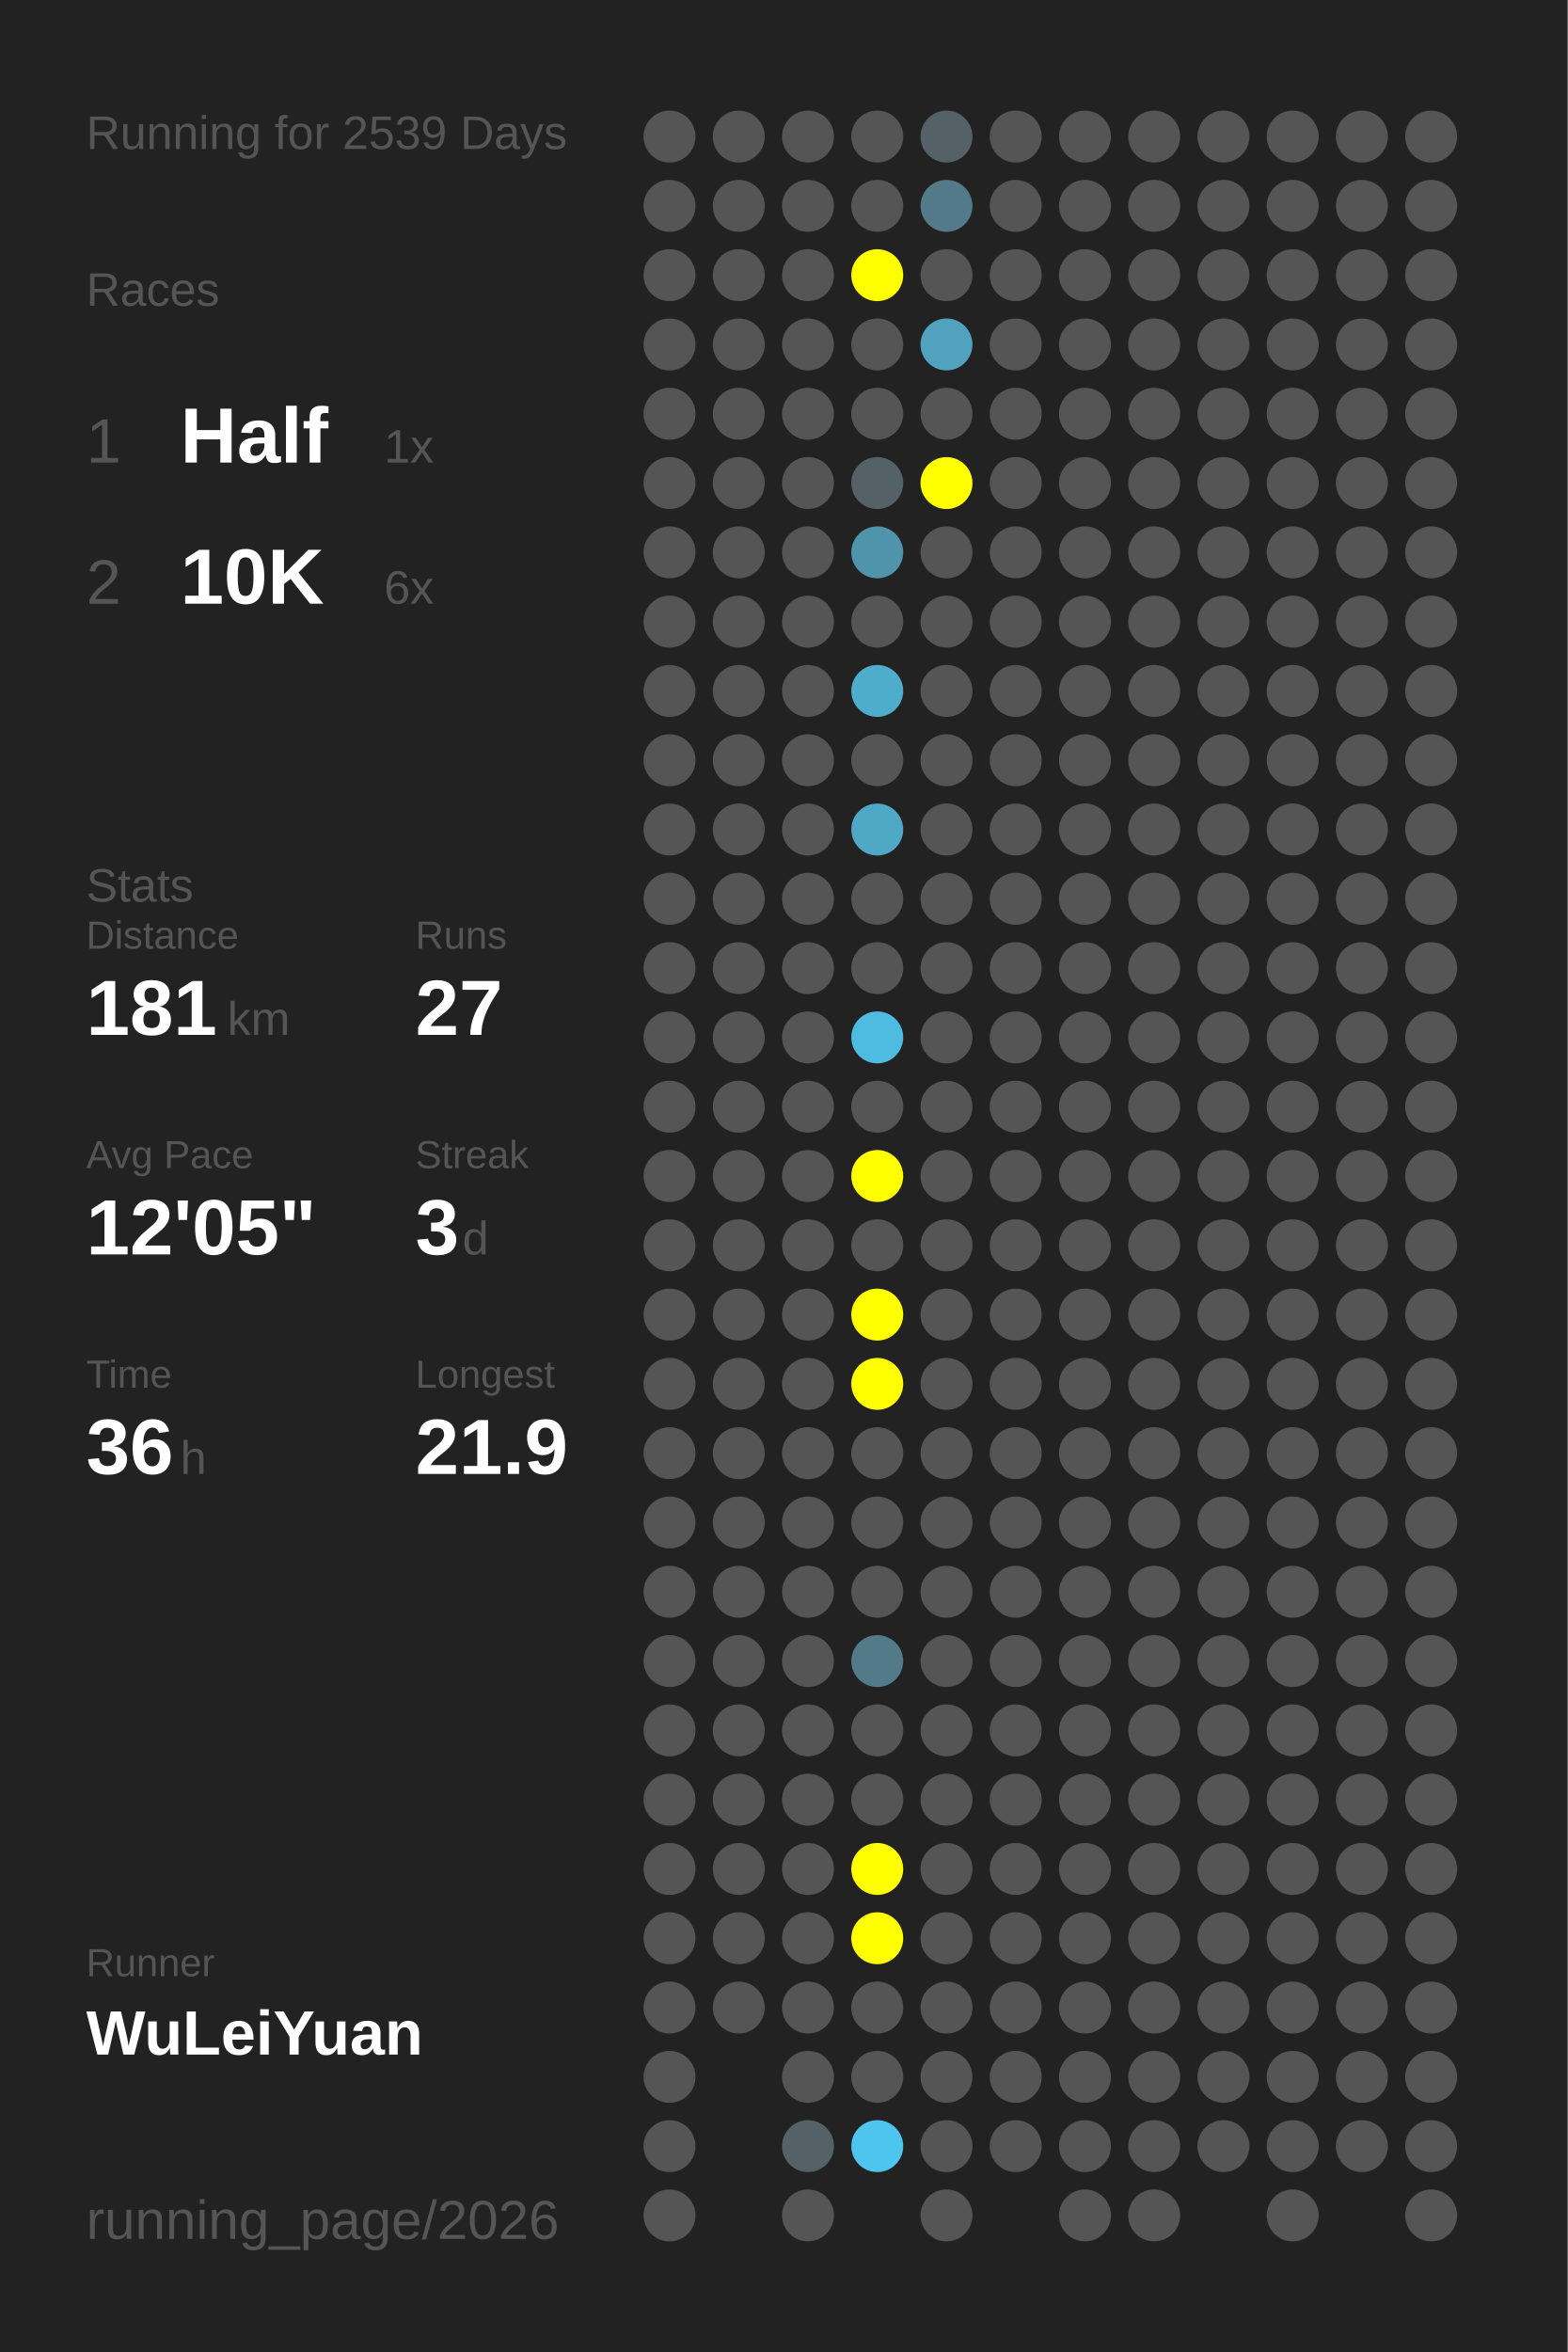
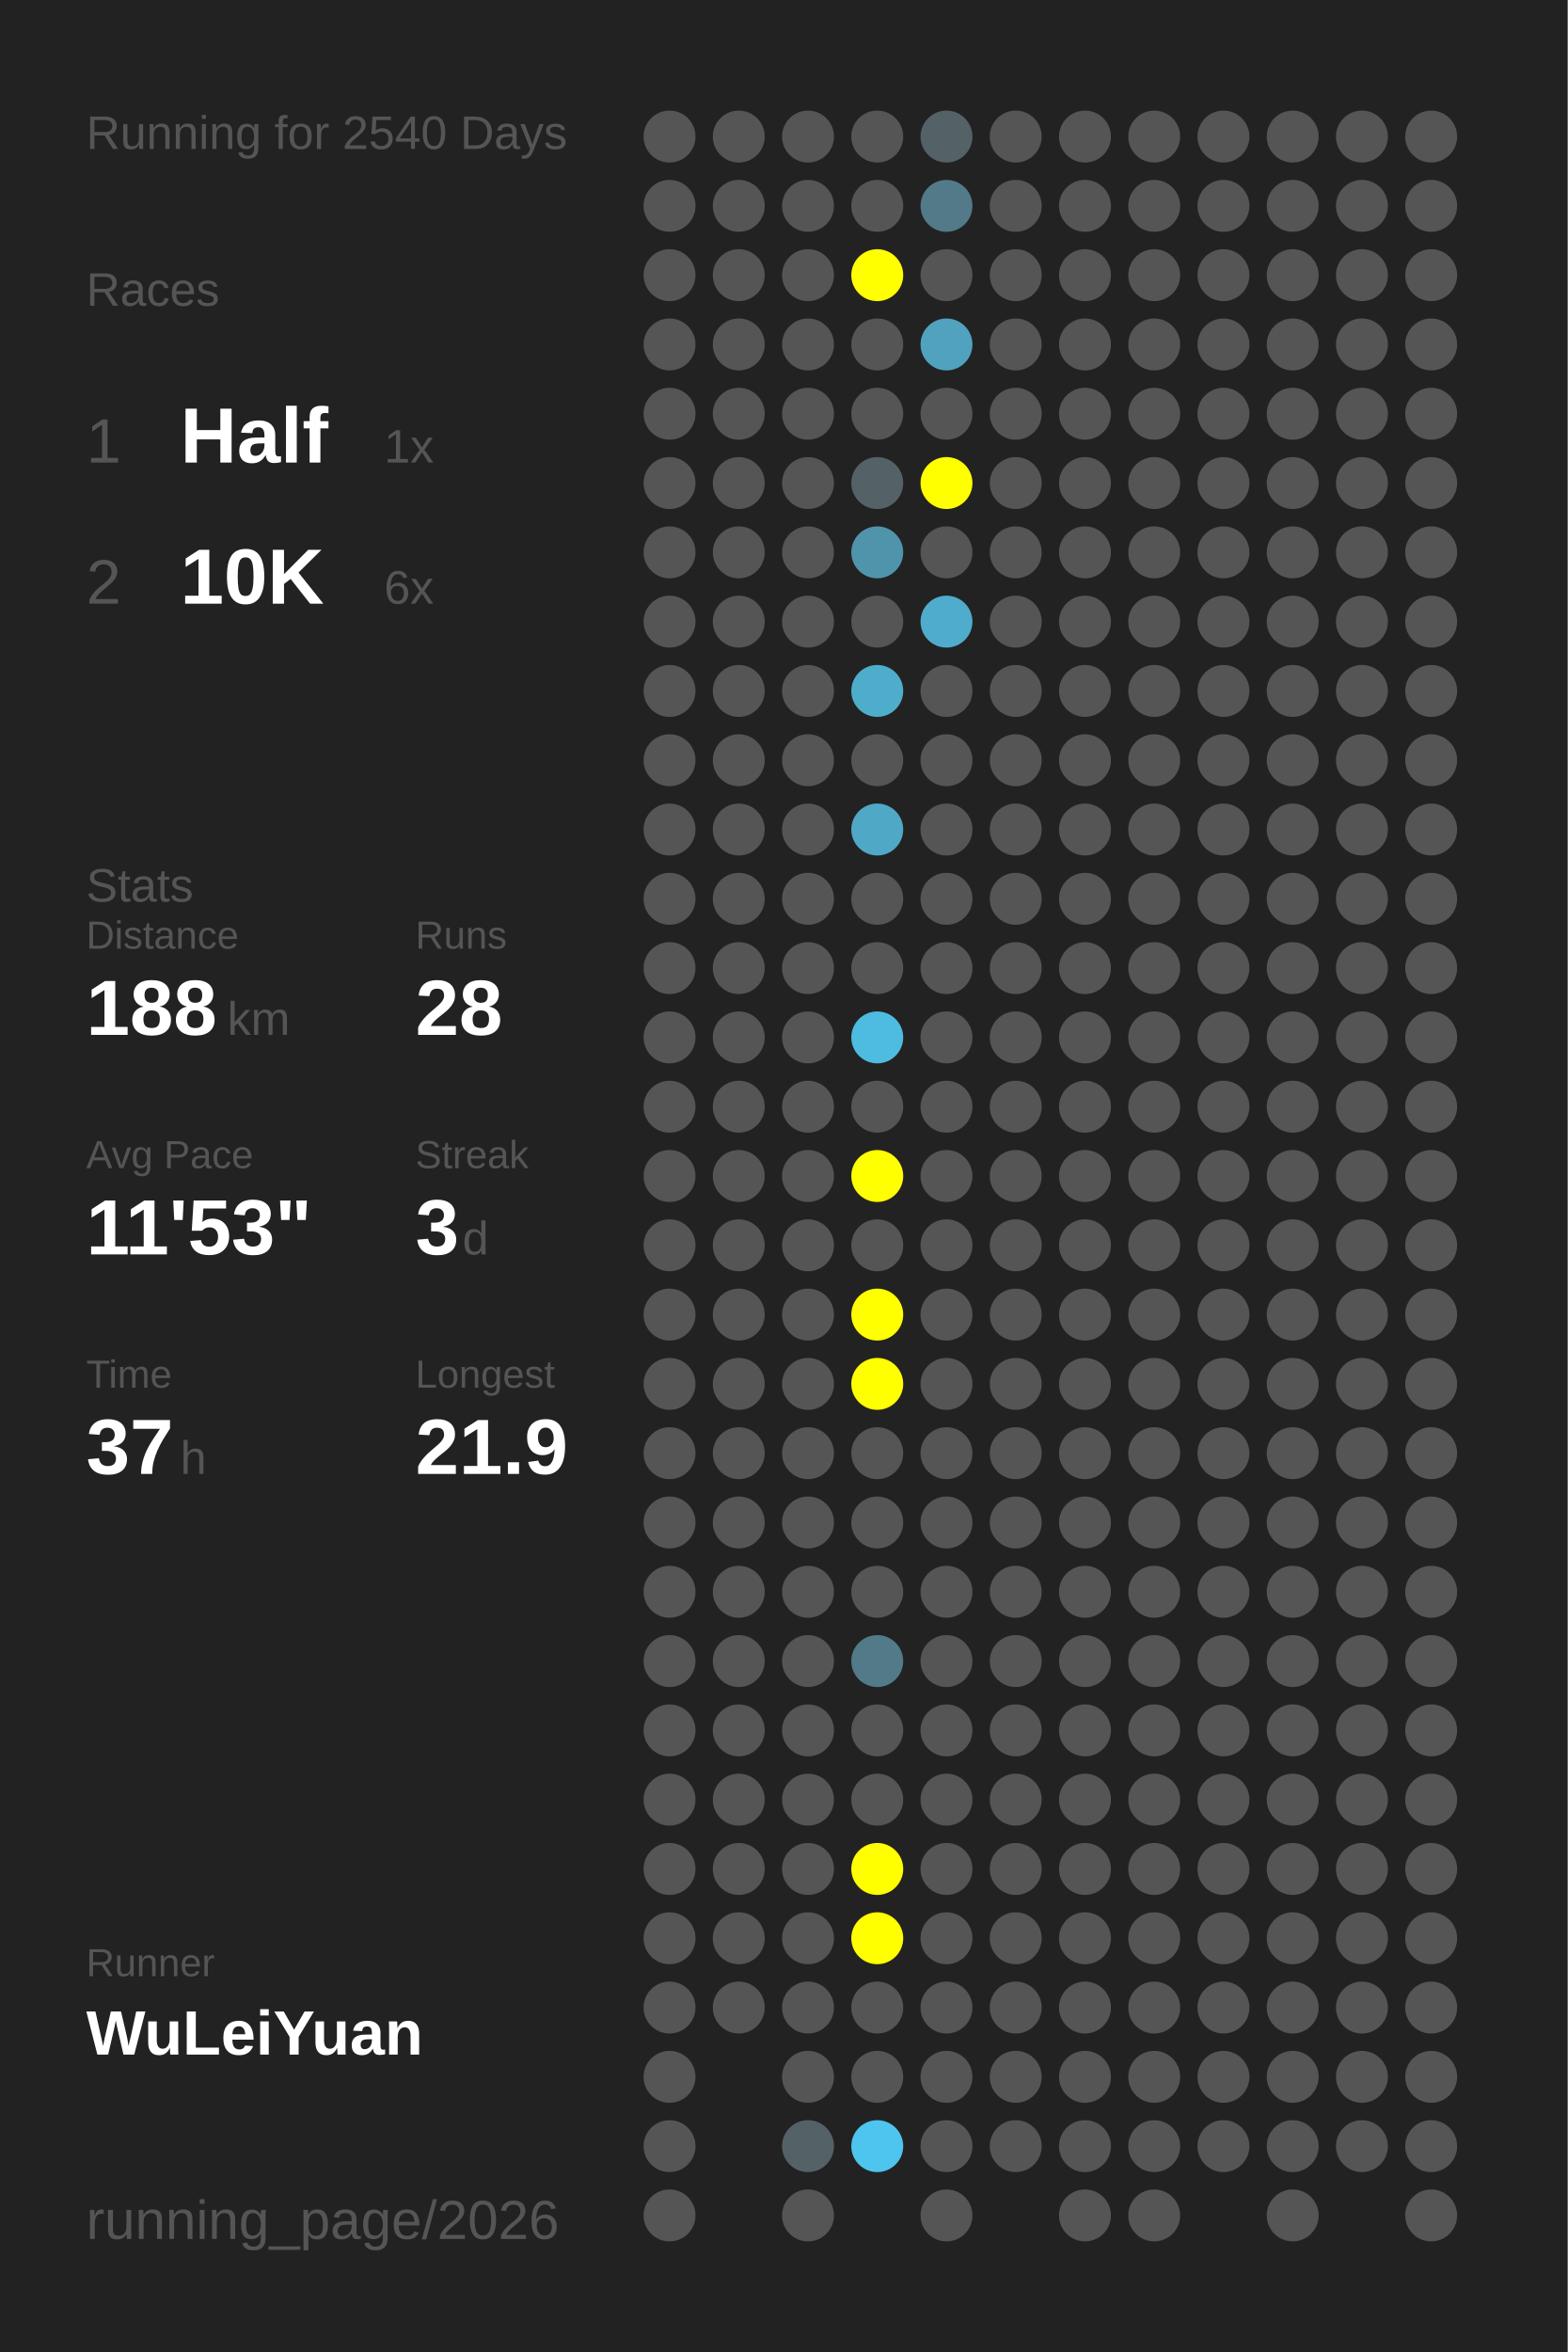
<svg xmlns="http://www.w3.org/2000/svg" baseProfile="full" height="300mm" version="1.1" viewBox="0,0,200,300" width="200mm">
  <defs />
  <rect fill="#222222" height="300" width="200" x="0" y="0" />
-   <text fill="#555555" style="font-size:6px; font-family:Arial;" x="11" y="19">Running for 2539 Days</text>
+   <text fill="#555555" style="font-size:6px; font-family:Arial;" x="11" y="19">Running for 2540 Days</text>
  <text fill="#555555" style="font-size:6px; font-family:Arial;" x="11" y="39">Races</text>
  <text fill="#555555" style="font-size:8px; font-family:Arial;" x="11" y="59">1</text>
  <text fill="#FFFFFF" style="font-size:10px; font-family:Arial; font-weight:bold;" x="23" y="59">Half</text>
  <text fill="#555555" style="font-size:6px; font-family:Arial;" x="49" y="59">1x</text>
  <text fill="#555555" style="font-size:8px; font-family:Arial;" x="11" y="77">2</text>
  <text fill="#FFFFFF" style="font-size:10px; font-family:Arial; font-weight:bold;" x="23" y="77">10K</text>
  <text fill="#555555" style="font-size:6px; font-family:Arial;" x="49" y="77">6x</text>
  <text fill="#555555" style="font-size:6px; font-family:Arial;" x="11" y="115">Stats</text>
  <text fill="#555555" style="font-size:5px; font-family:Arial;" x="11" y="121">Distance</text>
-   <text fill="#FFFFFF" style="font-size:10px; font-family:Arial; font-weight:bold;" x="11" y="132">181</text>
+   <text fill="#FFFFFF" style="font-size:10px; font-family:Arial; font-weight:bold;" x="11" y="132">188</text>
  <text fill="#555555" style="font-size:6px; font-family:Arial;" x="29" y="132">km</text>
  <text fill="#555555" style="font-size:5px; font-family:Arial;" x="53" y="121">Runs</text>
-   <text fill="#FFFFFF" style="font-size:10px; font-family:Arial; font-weight:bold;" x="53" y="132">27</text>
+   <text fill="#FFFFFF" style="font-size:10px; font-family:Arial; font-weight:bold;" x="53" y="132">28</text>
  <text fill="#555555" style="font-size:5px; font-family:Arial;" x="11" y="149">Avg Pace</text>
-   <text fill="#FFFFFF" style="font-size:10px; font-family:Arial; font-weight:bold;" x="11" y="160">12'05"</text>
+   <text fill="#FFFFFF" style="font-size:10px; font-family:Arial; font-weight:bold;" x="11" y="160">11'53"</text>
  <text fill="#555555" style="font-size:5px; font-family:Arial;" x="53" y="149">Streak</text>
  <text fill="#FFFFFF" style="font-size:10px; font-family:Arial; font-weight:bold;" x="53" y="160">3</text>
  <text fill="#555555" style="font-size:6px; font-family:Arial;" x="59" y="160">d</text>
  <text fill="#555555" style="font-size:5px; font-family:Arial;" x="11" y="177">Time</text>
-   <text fill="#FFFFFF" style="font-size:10px; font-family:Arial; font-weight:bold;" x="11" y="188">36</text>
+   <text fill="#FFFFFF" style="font-size:10px; font-family:Arial; font-weight:bold;" x="11" y="188">37</text>
  <text fill="#555555" style="font-size:6px; font-family:Arial;" x="23" y="188">h</text>
  <text fill="#555555" style="font-size:5px; font-family:Arial;" x="53" y="177">Longest</text>
  <text fill="#FFFFFF" style="font-size:10px; font-family:Arial; font-weight:bold;" x="53" y="188">21.9</text>
  <text fill="#555555" style="font-size:5px; font-family:Arial;" x="11" y="252.065">Runner</text>
  <text fill="#FFFFFF" style="font-size:8px; font-family:Arial; font-weight:bold;" x="11" y="262.065">WuLeiYuan</text>
  <text fill="#555555" style="font-size:7px; font-family:Arial;" x="11" y="285.581">running_page/2026</text>
  <circle cx="85.417" cy="17.419" fill="#555555" r="3.312" />
  <circle cx="85.417" cy="26.258" fill="#555555" r="3.312" />
  <circle cx="85.417" cy="35.097" fill="#555555" r="3.312" />
  <circle cx="85.417" cy="43.935" fill="#555555" r="3.312" />
  <circle cx="85.417" cy="52.774" fill="#555555" r="3.312" />
  <circle cx="85.417" cy="61.613" fill="#555555" r="3.312" />
  <circle cx="85.417" cy="70.452" fill="#555555" r="3.312" />
  <circle cx="85.417" cy="79.29" fill="#555555" r="3.312" />
  <circle cx="85.417" cy="88.129" fill="#555555" r="3.312" />
  <circle cx="85.417" cy="96.968" fill="#555555" r="3.312" />
  <circle cx="85.417" cy="105.806" fill="#555555" r="3.312" />
  <circle cx="85.417" cy="114.645" fill="#555555" r="3.312" />
  <circle cx="85.417" cy="123.484" fill="#555555" r="3.312" />
  <circle cx="85.417" cy="132.323" fill="#555555" r="3.312" />
  <circle cx="85.417" cy="141.161" fill="#555555" r="3.312" />
  <circle cx="85.417" cy="150" fill="#555555" r="3.312" />
  <circle cx="85.417" cy="158.839" fill="#555555" r="3.312" />
  <circle cx="85.417" cy="167.677" fill="#555555" r="3.312" />
  <circle cx="85.417" cy="176.516" fill="#555555" r="3.312" />
  <circle cx="85.417" cy="185.355" fill="#555555" r="3.312" />
  <circle cx="85.417" cy="194.194" fill="#555555" r="3.312" />
  <circle cx="85.417" cy="203.032" fill="#555555" r="3.312" />
  <circle cx="85.417" cy="211.871" fill="#555555" r="3.312" />
  <circle cx="85.417" cy="220.71" fill="#555555" r="3.312" />
  <circle cx="85.417" cy="229.548" fill="#555555" r="3.312" />
  <circle cx="85.417" cy="238.387" fill="#555555" r="3.312" />
  <circle cx="85.417" cy="247.226" fill="#555555" r="3.312" />
  <circle cx="85.417" cy="256.065" fill="#555555" r="3.312" />
  <circle cx="85.417" cy="264.903" fill="#555555" r="3.312" />
  <circle cx="85.417" cy="273.742" fill="#555555" r="3.312" />
  <circle cx="85.417" cy="282.581" fill="#555555" r="3.312" />
  <circle cx="94.25" cy="17.419" fill="#555555" r="3.312" />
  <circle cx="94.25" cy="26.258" fill="#555555" r="3.312" />
  <circle cx="94.25" cy="35.097" fill="#555555" r="3.312" />
  <circle cx="94.25" cy="43.935" fill="#555555" r="3.312" />
  <circle cx="94.25" cy="52.774" fill="#555555" r="3.312" />
  <circle cx="94.25" cy="61.613" fill="#555555" r="3.312" />
  <circle cx="94.25" cy="70.452" fill="#555555" r="3.312" />
  <circle cx="94.25" cy="79.29" fill="#555555" r="3.312" />
  <circle cx="94.25" cy="88.129" fill="#555555" r="3.312" />
  <circle cx="94.25" cy="96.968" fill="#555555" r="3.312" />
  <circle cx="94.25" cy="105.806" fill="#555555" r="3.312" />
  <circle cx="94.25" cy="114.645" fill="#555555" r="3.312" />
  <circle cx="94.25" cy="123.484" fill="#555555" r="3.312" />
  <circle cx="94.25" cy="132.323" fill="#555555" r="3.312" />
  <circle cx="94.25" cy="141.161" fill="#555555" r="3.312" />
  <circle cx="94.25" cy="150" fill="#555555" r="3.312" />
  <circle cx="94.25" cy="158.839" fill="#555555" r="3.312" />
  <circle cx="94.25" cy="167.677" fill="#555555" r="3.312" />
  <circle cx="94.25" cy="176.516" fill="#555555" r="3.312" />
  <circle cx="94.25" cy="185.355" fill="#555555" r="3.312" />
  <circle cx="94.25" cy="194.194" fill="#555555" r="3.312" />
  <circle cx="94.25" cy="203.032" fill="#555555" r="3.312" />
  <circle cx="94.25" cy="211.871" fill="#555555" r="3.312" />
  <circle cx="94.25" cy="220.71" fill="#555555" r="3.312" />
  <circle cx="94.25" cy="229.548" fill="#555555" r="3.312" />
  <circle cx="94.25" cy="238.387" fill="#555555" r="3.312" />
  <circle cx="94.25" cy="247.226" fill="#555555" r="3.312" />
  <circle cx="94.25" cy="256.065" fill="#555555" r="3.312" />
  <circle cx="103.083" cy="17.419" fill="#555555" r="3.312" />
  <circle cx="103.083" cy="26.258" fill="#555555" r="3.312" />
  <circle cx="103.083" cy="35.097" fill="#555555" r="3.312" />
  <circle cx="103.083" cy="43.935" fill="#555555" r="3.312" />
  <circle cx="103.083" cy="52.774" fill="#555555" r="3.312" />
  <circle cx="103.083" cy="61.613" fill="#555555" r="3.312" />
  <circle cx="103.083" cy="70.452" fill="#555555" r="3.312" />
  <circle cx="103.083" cy="79.29" fill="#555555" r="3.312" />
  <circle cx="103.083" cy="88.129" fill="#555555" r="3.312" />
  <circle cx="103.083" cy="96.968" fill="#555555" r="3.312" />
  <circle cx="103.083" cy="105.806" fill="#555555" r="3.312" />
  <circle cx="103.083" cy="114.645" fill="#555555" r="3.312" />
  <circle cx="103.083" cy="123.484" fill="#555555" r="3.312" />
  <circle cx="103.083" cy="132.323" fill="#555555" r="3.312" />
  <circle cx="103.083" cy="141.161" fill="#555555" r="3.312" />
  <circle cx="103.083" cy="150" fill="#555555" r="3.312" />
  <circle cx="103.083" cy="158.839" fill="#555555" r="3.312" />
  <circle cx="103.083" cy="167.677" fill="#555555" r="3.312" />
  <circle cx="103.083" cy="176.516" fill="#555555" r="3.312" />
  <circle cx="103.083" cy="185.355" fill="#555555" r="3.312" />
  <circle cx="103.083" cy="194.194" fill="#555555" r="3.312" />
  <circle cx="103.083" cy="203.032" fill="#555555" r="3.312" />
  <circle cx="103.083" cy="211.871" fill="#555555" r="3.312" />
  <circle cx="103.083" cy="220.71" fill="#555555" r="3.312" />
  <circle cx="103.083" cy="229.548" fill="#555555" r="3.312" />
  <circle cx="103.083" cy="238.387" fill="#555555" r="3.312" />
  <circle cx="103.083" cy="247.226" fill="#555555" r="3.312" />
  <circle cx="103.083" cy="256.065" fill="#555555" r="3.312" />
  <circle cx="103.083" cy="264.903" fill="#555555" r="3.312" />
  <circle cx="103.083" cy="273.742" fill="#546267" r="3.312" />
  <circle cx="103.083" cy="282.581" fill="#555555" r="3.312" />
  <circle cx="111.917" cy="17.419" fill="#555555" r="3.312" />
  <circle cx="111.917" cy="26.258" fill="#555555" r="3.312" />
  <circle cx="111.917" cy="35.097" fill="#FFFF00" r="3.312" />
  <circle cx="111.917" cy="43.935" fill="#555555" r="3.312" />
  <circle cx="111.917" cy="52.774" fill="#555555" r="3.312" />
  <circle cx="111.917" cy="61.613" fill="#546267" r="3.312" />
  <circle cx="111.917" cy="70.452" fill="#5094ab" r="3.312" />
  <circle cx="111.917" cy="79.29" fill="#555555" r="3.312" />
  <circle cx="111.917" cy="88.129" fill="#4fadcc" r="3.312" />
  <circle cx="111.917" cy="96.968" fill="#555555" r="3.312" />
  <circle cx="111.917" cy="105.806" fill="#4fa8c6" r="3.312" />
  <circle cx="111.917" cy="114.645" fill="#555555" r="3.312" />
  <circle cx="111.917" cy="123.484" fill="#555555" r="3.312" />
  <circle cx="111.917" cy="132.323" fill="#4ebbe0" r="3.312" />
  <circle cx="111.917" cy="141.161" fill="#555555" r="3.312" />
  <circle cx="111.917" cy="150" fill="#FFFF00" r="3.312" />
  <circle cx="111.917" cy="158.839" fill="#555555" r="3.312" />
  <circle cx="111.917" cy="167.677" fill="#FFFF00" r="3.312" />
  <circle cx="111.917" cy="176.516" fill="#FFFF00" r="3.312" />
  <circle cx="111.917" cy="185.355" fill="#555555" r="3.312" />
  <circle cx="111.917" cy="194.194" fill="#555555" r="3.312" />
  <circle cx="111.917" cy="203.032" fill="#555555" r="3.312" />
  <circle cx="111.917" cy="211.871" fill="#527a88" r="3.312" />
  <circle cx="111.917" cy="220.71" fill="#555555" r="3.312" />
  <circle cx="111.917" cy="229.548" fill="#555555" r="3.312" />
  <circle cx="111.917" cy="238.387" fill="#FFFF00" r="3.312" />
  <circle cx="111.917" cy="247.226" fill="#FFFF00" r="3.312" />
  <circle cx="111.917" cy="256.065" fill="#555555" r="3.312" />
  <circle cx="111.917" cy="264.903" fill="#555555" r="3.312" />
  <circle cx="111.917" cy="273.742" fill="#4dc5ee" r="3.312" />
  <circle cx="120.75" cy="17.419" fill="#546166" r="3.312" />
  <circle cx="120.75" cy="26.258" fill="#527a88" r="3.312" />
  <circle cx="120.75" cy="35.097" fill="#555555" r="3.312" />
  <circle cx="120.75" cy="43.935" fill="#50a2bf" r="3.312" />
  <circle cx="120.75" cy="52.774" fill="#555555" r="3.312" />
  <circle cx="120.75" cy="61.613" fill="#FFFF00" r="3.312" />
  <circle cx="120.75" cy="70.452" fill="#555555" r="3.312" />
-   <circle cx="120.75" cy="79.29" fill="#555555" r="3.312" />
+   <circle cx="120.75" cy="79.29" fill="#4faccc" r="3.312" />
  <circle cx="120.75" cy="88.129" fill="#555555" r="3.312" />
  <circle cx="120.75" cy="96.968" fill="#555555" r="3.312" />
  <circle cx="120.75" cy="105.806" fill="#555555" r="3.312" />
  <circle cx="120.75" cy="114.645" fill="#555555" r="3.312" />
  <circle cx="120.75" cy="123.484" fill="#555555" r="3.312" />
  <circle cx="120.75" cy="132.323" fill="#555555" r="3.312" />
  <circle cx="120.75" cy="141.161" fill="#555555" r="3.312" />
  <circle cx="120.75" cy="150" fill="#555555" r="3.312" />
  <circle cx="120.75" cy="158.839" fill="#555555" r="3.312" />
  <circle cx="120.75" cy="167.677" fill="#555555" r="3.312" />
  <circle cx="120.75" cy="176.516" fill="#555555" r="3.312" />
  <circle cx="120.75" cy="185.355" fill="#555555" r="3.312" />
  <circle cx="120.75" cy="194.194" fill="#555555" r="3.312" />
  <circle cx="120.75" cy="203.032" fill="#555555" r="3.312" />
  <circle cx="120.75" cy="211.871" fill="#555555" r="3.312" />
  <circle cx="120.75" cy="220.71" fill="#555555" r="3.312" />
  <circle cx="120.75" cy="229.548" fill="#555555" r="3.312" />
  <circle cx="120.75" cy="238.387" fill="#555555" r="3.312" />
  <circle cx="120.75" cy="247.226" fill="#555555" r="3.312" />
  <circle cx="120.75" cy="256.065" fill="#555555" r="3.312" />
  <circle cx="120.75" cy="264.903" fill="#555555" r="3.312" />
  <circle cx="120.75" cy="273.742" fill="#555555" r="3.312" />
  <circle cx="120.75" cy="282.581" fill="#555555" r="3.312" />
  <circle cx="129.583" cy="17.419" fill="#555555" r="3.312" />
  <circle cx="129.583" cy="26.258" fill="#555555" r="3.312" />
  <circle cx="129.583" cy="35.097" fill="#555555" r="3.312" />
  <circle cx="129.583" cy="43.935" fill="#555555" r="3.312" />
  <circle cx="129.583" cy="52.774" fill="#555555" r="3.312" />
  <circle cx="129.583" cy="61.613" fill="#555555" r="3.312" />
  <circle cx="129.583" cy="70.452" fill="#555555" r="3.312" />
  <circle cx="129.583" cy="79.29" fill="#555555" r="3.312" />
  <circle cx="129.583" cy="88.129" fill="#555555" r="3.312" />
  <circle cx="129.583" cy="96.968" fill="#555555" r="3.312" />
  <circle cx="129.583" cy="105.806" fill="#555555" r="3.312" />
  <circle cx="129.583" cy="114.645" fill="#555555" r="3.312" />
  <circle cx="129.583" cy="123.484" fill="#555555" r="3.312" />
  <circle cx="129.583" cy="132.323" fill="#555555" r="3.312" />
  <circle cx="129.583" cy="141.161" fill="#555555" r="3.312" />
  <circle cx="129.583" cy="150" fill="#555555" r="3.312" />
  <circle cx="129.583" cy="158.839" fill="#555555" r="3.312" />
  <circle cx="129.583" cy="167.677" fill="#555555" r="3.312" />
  <circle cx="129.583" cy="176.516" fill="#555555" r="3.312" />
  <circle cx="129.583" cy="185.355" fill="#555555" r="3.312" />
  <circle cx="129.583" cy="194.194" fill="#555555" r="3.312" />
  <circle cx="129.583" cy="203.032" fill="#555555" r="3.312" />
  <circle cx="129.583" cy="211.871" fill="#555555" r="3.312" />
  <circle cx="129.583" cy="220.71" fill="#555555" r="3.312" />
  <circle cx="129.583" cy="229.548" fill="#555555" r="3.312" />
  <circle cx="129.583" cy="238.387" fill="#555555" r="3.312" />
  <circle cx="129.583" cy="247.226" fill="#555555" r="3.312" />
  <circle cx="129.583" cy="256.065" fill="#555555" r="3.312" />
  <circle cx="129.583" cy="264.903" fill="#555555" r="3.312" />
  <circle cx="129.583" cy="273.742" fill="#555555" r="3.312" />
  <circle cx="138.417" cy="17.419" fill="#555555" r="3.312" />
  <circle cx="138.417" cy="26.258" fill="#555555" r="3.312" />
  <circle cx="138.417" cy="35.097" fill="#555555" r="3.312" />
  <circle cx="138.417" cy="43.935" fill="#555555" r="3.312" />
  <circle cx="138.417" cy="52.774" fill="#555555" r="3.312" />
  <circle cx="138.417" cy="61.613" fill="#555555" r="3.312" />
  <circle cx="138.417" cy="70.452" fill="#555555" r="3.312" />
  <circle cx="138.417" cy="79.29" fill="#555555" r="3.312" />
  <circle cx="138.417" cy="88.129" fill="#555555" r="3.312" />
  <circle cx="138.417" cy="96.968" fill="#555555" r="3.312" />
  <circle cx="138.417" cy="105.806" fill="#555555" r="3.312" />
  <circle cx="138.417" cy="114.645" fill="#555555" r="3.312" />
  <circle cx="138.417" cy="123.484" fill="#555555" r="3.312" />
  <circle cx="138.417" cy="132.323" fill="#555555" r="3.312" />
  <circle cx="138.417" cy="141.161" fill="#555555" r="3.312" />
  <circle cx="138.417" cy="150" fill="#555555" r="3.312" />
  <circle cx="138.417" cy="158.839" fill="#555555" r="3.312" />
  <circle cx="138.417" cy="167.677" fill="#555555" r="3.312" />
  <circle cx="138.417" cy="176.516" fill="#555555" r="3.312" />
  <circle cx="138.417" cy="185.355" fill="#555555" r="3.312" />
  <circle cx="138.417" cy="194.194" fill="#555555" r="3.312" />
  <circle cx="138.417" cy="203.032" fill="#555555" r="3.312" />
  <circle cx="138.417" cy="211.871" fill="#555555" r="3.312" />
  <circle cx="138.417" cy="220.71" fill="#555555" r="3.312" />
  <circle cx="138.417" cy="229.548" fill="#555555" r="3.312" />
  <circle cx="138.417" cy="238.387" fill="#555555" r="3.312" />
  <circle cx="138.417" cy="247.226" fill="#555555" r="3.312" />
  <circle cx="138.417" cy="256.065" fill="#555555" r="3.312" />
  <circle cx="138.417" cy="264.903" fill="#555555" r="3.312" />
  <circle cx="138.417" cy="273.742" fill="#555555" r="3.312" />
  <circle cx="138.417" cy="282.581" fill="#555555" r="3.312" />
  <circle cx="147.25" cy="17.419" fill="#555555" r="3.312" />
  <circle cx="147.25" cy="26.258" fill="#555555" r="3.312" />
  <circle cx="147.25" cy="35.097" fill="#555555" r="3.312" />
  <circle cx="147.25" cy="43.935" fill="#555555" r="3.312" />
  <circle cx="147.25" cy="52.774" fill="#555555" r="3.312" />
  <circle cx="147.25" cy="61.613" fill="#555555" r="3.312" />
  <circle cx="147.25" cy="70.452" fill="#555555" r="3.312" />
  <circle cx="147.25" cy="79.29" fill="#555555" r="3.312" />
  <circle cx="147.25" cy="88.129" fill="#555555" r="3.312" />
  <circle cx="147.25" cy="96.968" fill="#555555" r="3.312" />
  <circle cx="147.25" cy="105.806" fill="#555555" r="3.312" />
  <circle cx="147.25" cy="114.645" fill="#555555" r="3.312" />
  <circle cx="147.25" cy="123.484" fill="#555555" r="3.312" />
  <circle cx="147.25" cy="132.323" fill="#555555" r="3.312" />
  <circle cx="147.25" cy="141.161" fill="#555555" r="3.312" />
  <circle cx="147.25" cy="150" fill="#555555" r="3.312" />
  <circle cx="147.25" cy="158.839" fill="#555555" r="3.312" />
  <circle cx="147.25" cy="167.677" fill="#555555" r="3.312" />
  <circle cx="147.25" cy="176.516" fill="#555555" r="3.312" />
  <circle cx="147.25" cy="185.355" fill="#555555" r="3.312" />
  <circle cx="147.25" cy="194.194" fill="#555555" r="3.312" />
  <circle cx="147.25" cy="203.032" fill="#555555" r="3.312" />
  <circle cx="147.25" cy="211.871" fill="#555555" r="3.312" />
  <circle cx="147.25" cy="220.71" fill="#555555" r="3.312" />
  <circle cx="147.25" cy="229.548" fill="#555555" r="3.312" />
  <circle cx="147.25" cy="238.387" fill="#555555" r="3.312" />
  <circle cx="147.25" cy="247.226" fill="#555555" r="3.312" />
  <circle cx="147.25" cy="256.065" fill="#555555" r="3.312" />
  <circle cx="147.25" cy="264.903" fill="#555555" r="3.312" />
  <circle cx="147.25" cy="273.742" fill="#555555" r="3.312" />
  <circle cx="147.25" cy="282.581" fill="#555555" r="3.312" />
  <circle cx="156.083" cy="17.419" fill="#555555" r="3.312" />
  <circle cx="156.083" cy="26.258" fill="#555555" r="3.312" />
  <circle cx="156.083" cy="35.097" fill="#555555" r="3.312" />
  <circle cx="156.083" cy="43.935" fill="#555555" r="3.312" />
  <circle cx="156.083" cy="52.774" fill="#555555" r="3.312" />
  <circle cx="156.083" cy="61.613" fill="#555555" r="3.312" />
  <circle cx="156.083" cy="70.452" fill="#555555" r="3.312" />
  <circle cx="156.083" cy="79.29" fill="#555555" r="3.312" />
  <circle cx="156.083" cy="88.129" fill="#555555" r="3.312" />
  <circle cx="156.083" cy="96.968" fill="#555555" r="3.312" />
  <circle cx="156.083" cy="105.806" fill="#555555" r="3.312" />
  <circle cx="156.083" cy="114.645" fill="#555555" r="3.312" />
  <circle cx="156.083" cy="123.484" fill="#555555" r="3.312" />
  <circle cx="156.083" cy="132.323" fill="#555555" r="3.312" />
  <circle cx="156.083" cy="141.161" fill="#555555" r="3.312" />
  <circle cx="156.083" cy="150" fill="#555555" r="3.312" />
  <circle cx="156.083" cy="158.839" fill="#555555" r="3.312" />
  <circle cx="156.083" cy="167.677" fill="#555555" r="3.312" />
  <circle cx="156.083" cy="176.516" fill="#555555" r="3.312" />
  <circle cx="156.083" cy="185.355" fill="#555555" r="3.312" />
  <circle cx="156.083" cy="194.194" fill="#555555" r="3.312" />
  <circle cx="156.083" cy="203.032" fill="#555555" r="3.312" />
  <circle cx="156.083" cy="211.871" fill="#555555" r="3.312" />
  <circle cx="156.083" cy="220.71" fill="#555555" r="3.312" />
  <circle cx="156.083" cy="229.548" fill="#555555" r="3.312" />
  <circle cx="156.083" cy="238.387" fill="#555555" r="3.312" />
  <circle cx="156.083" cy="247.226" fill="#555555" r="3.312" />
  <circle cx="156.083" cy="256.065" fill="#555555" r="3.312" />
  <circle cx="156.083" cy="264.903" fill="#555555" r="3.312" />
  <circle cx="156.083" cy="273.742" fill="#555555" r="3.312" />
  <circle cx="164.917" cy="17.419" fill="#555555" r="3.312" />
  <circle cx="164.917" cy="26.258" fill="#555555" r="3.312" />
  <circle cx="164.917" cy="35.097" fill="#555555" r="3.312" />
  <circle cx="164.917" cy="43.935" fill="#555555" r="3.312" />
  <circle cx="164.917" cy="52.774" fill="#555555" r="3.312" />
  <circle cx="164.917" cy="61.613" fill="#555555" r="3.312" />
  <circle cx="164.917" cy="70.452" fill="#555555" r="3.312" />
  <circle cx="164.917" cy="79.29" fill="#555555" r="3.312" />
  <circle cx="164.917" cy="88.129" fill="#555555" r="3.312" />
  <circle cx="164.917" cy="96.968" fill="#555555" r="3.312" />
  <circle cx="164.917" cy="105.806" fill="#555555" r="3.312" />
  <circle cx="164.917" cy="114.645" fill="#555555" r="3.312" />
  <circle cx="164.917" cy="123.484" fill="#555555" r="3.312" />
  <circle cx="164.917" cy="132.323" fill="#555555" r="3.312" />
  <circle cx="164.917" cy="141.161" fill="#555555" r="3.312" />
  <circle cx="164.917" cy="150" fill="#555555" r="3.312" />
  <circle cx="164.917" cy="158.839" fill="#555555" r="3.312" />
  <circle cx="164.917" cy="167.677" fill="#555555" r="3.312" />
  <circle cx="164.917" cy="176.516" fill="#555555" r="3.312" />
  <circle cx="164.917" cy="185.355" fill="#555555" r="3.312" />
  <circle cx="164.917" cy="194.194" fill="#555555" r="3.312" />
  <circle cx="164.917" cy="203.032" fill="#555555" r="3.312" />
  <circle cx="164.917" cy="211.871" fill="#555555" r="3.312" />
  <circle cx="164.917" cy="220.71" fill="#555555" r="3.312" />
  <circle cx="164.917" cy="229.548" fill="#555555" r="3.312" />
  <circle cx="164.917" cy="238.387" fill="#555555" r="3.312" />
  <circle cx="164.917" cy="247.226" fill="#555555" r="3.312" />
  <circle cx="164.917" cy="256.065" fill="#555555" r="3.312" />
  <circle cx="164.917" cy="264.903" fill="#555555" r="3.312" />
  <circle cx="164.917" cy="273.742" fill="#555555" r="3.312" />
  <circle cx="164.917" cy="282.581" fill="#555555" r="3.312" />
  <circle cx="173.75" cy="17.419" fill="#555555" r="3.312" />
  <circle cx="173.75" cy="26.258" fill="#555555" r="3.312" />
  <circle cx="173.75" cy="35.097" fill="#555555" r="3.312" />
  <circle cx="173.75" cy="43.935" fill="#555555" r="3.312" />
  <circle cx="173.75" cy="52.774" fill="#555555" r="3.312" />
  <circle cx="173.75" cy="61.613" fill="#555555" r="3.312" />
  <circle cx="173.75" cy="70.452" fill="#555555" r="3.312" />
  <circle cx="173.75" cy="79.29" fill="#555555" r="3.312" />
  <circle cx="173.75" cy="88.129" fill="#555555" r="3.312" />
  <circle cx="173.75" cy="96.968" fill="#555555" r="3.312" />
  <circle cx="173.75" cy="105.806" fill="#555555" r="3.312" />
  <circle cx="173.75" cy="114.645" fill="#555555" r="3.312" />
  <circle cx="173.75" cy="123.484" fill="#555555" r="3.312" />
  <circle cx="173.75" cy="132.323" fill="#555555" r="3.312" />
  <circle cx="173.75" cy="141.161" fill="#555555" r="3.312" />
  <circle cx="173.75" cy="150" fill="#555555" r="3.312" />
  <circle cx="173.75" cy="158.839" fill="#555555" r="3.312" />
  <circle cx="173.75" cy="167.677" fill="#555555" r="3.312" />
  <circle cx="173.75" cy="176.516" fill="#555555" r="3.312" />
  <circle cx="173.75" cy="185.355" fill="#555555" r="3.312" />
  <circle cx="173.75" cy="194.194" fill="#555555" r="3.312" />
  <circle cx="173.75" cy="203.032" fill="#555555" r="3.312" />
  <circle cx="173.75" cy="211.871" fill="#555555" r="3.312" />
  <circle cx="173.75" cy="220.71" fill="#555555" r="3.312" />
  <circle cx="173.75" cy="229.548" fill="#555555" r="3.312" />
  <circle cx="173.75" cy="238.387" fill="#555555" r="3.312" />
  <circle cx="173.75" cy="247.226" fill="#555555" r="3.312" />
  <circle cx="173.75" cy="256.065" fill="#555555" r="3.312" />
  <circle cx="173.75" cy="264.903" fill="#555555" r="3.312" />
  <circle cx="173.75" cy="273.742" fill="#555555" r="3.312" />
  <circle cx="182.583" cy="17.419" fill="#555555" r="3.312" />
  <circle cx="182.583" cy="26.258" fill="#555555" r="3.312" />
  <circle cx="182.583" cy="35.097" fill="#555555" r="3.312" />
  <circle cx="182.583" cy="43.935" fill="#555555" r="3.312" />
  <circle cx="182.583" cy="52.774" fill="#555555" r="3.312" />
  <circle cx="182.583" cy="61.613" fill="#555555" r="3.312" />
  <circle cx="182.583" cy="70.452" fill="#555555" r="3.312" />
  <circle cx="182.583" cy="79.29" fill="#555555" r="3.312" />
  <circle cx="182.583" cy="88.129" fill="#555555" r="3.312" />
  <circle cx="182.583" cy="96.968" fill="#555555" r="3.312" />
  <circle cx="182.583" cy="105.806" fill="#555555" r="3.312" />
  <circle cx="182.583" cy="114.645" fill="#555555" r="3.312" />
  <circle cx="182.583" cy="123.484" fill="#555555" r="3.312" />
  <circle cx="182.583" cy="132.323" fill="#555555" r="3.312" />
  <circle cx="182.583" cy="141.161" fill="#555555" r="3.312" />
  <circle cx="182.583" cy="150" fill="#555555" r="3.312" />
  <circle cx="182.583" cy="158.839" fill="#555555" r="3.312" />
  <circle cx="182.583" cy="167.677" fill="#555555" r="3.312" />
  <circle cx="182.583" cy="176.516" fill="#555555" r="3.312" />
  <circle cx="182.583" cy="185.355" fill="#555555" r="3.312" />
  <circle cx="182.583" cy="194.194" fill="#555555" r="3.312" />
  <circle cx="182.583" cy="203.032" fill="#555555" r="3.312" />
  <circle cx="182.583" cy="211.871" fill="#555555" r="3.312" />
  <circle cx="182.583" cy="220.71" fill="#555555" r="3.312" />
  <circle cx="182.583" cy="229.548" fill="#555555" r="3.312" />
  <circle cx="182.583" cy="238.387" fill="#555555" r="3.312" />
  <circle cx="182.583" cy="247.226" fill="#555555" r="3.312" />
  <circle cx="182.583" cy="256.065" fill="#555555" r="3.312" />
  <circle cx="182.583" cy="264.903" fill="#555555" r="3.312" />
  <circle cx="182.583" cy="273.742" fill="#555555" r="3.312" />
  <circle cx="182.583" cy="282.581" fill="#555555" r="3.312" />
</svg>
